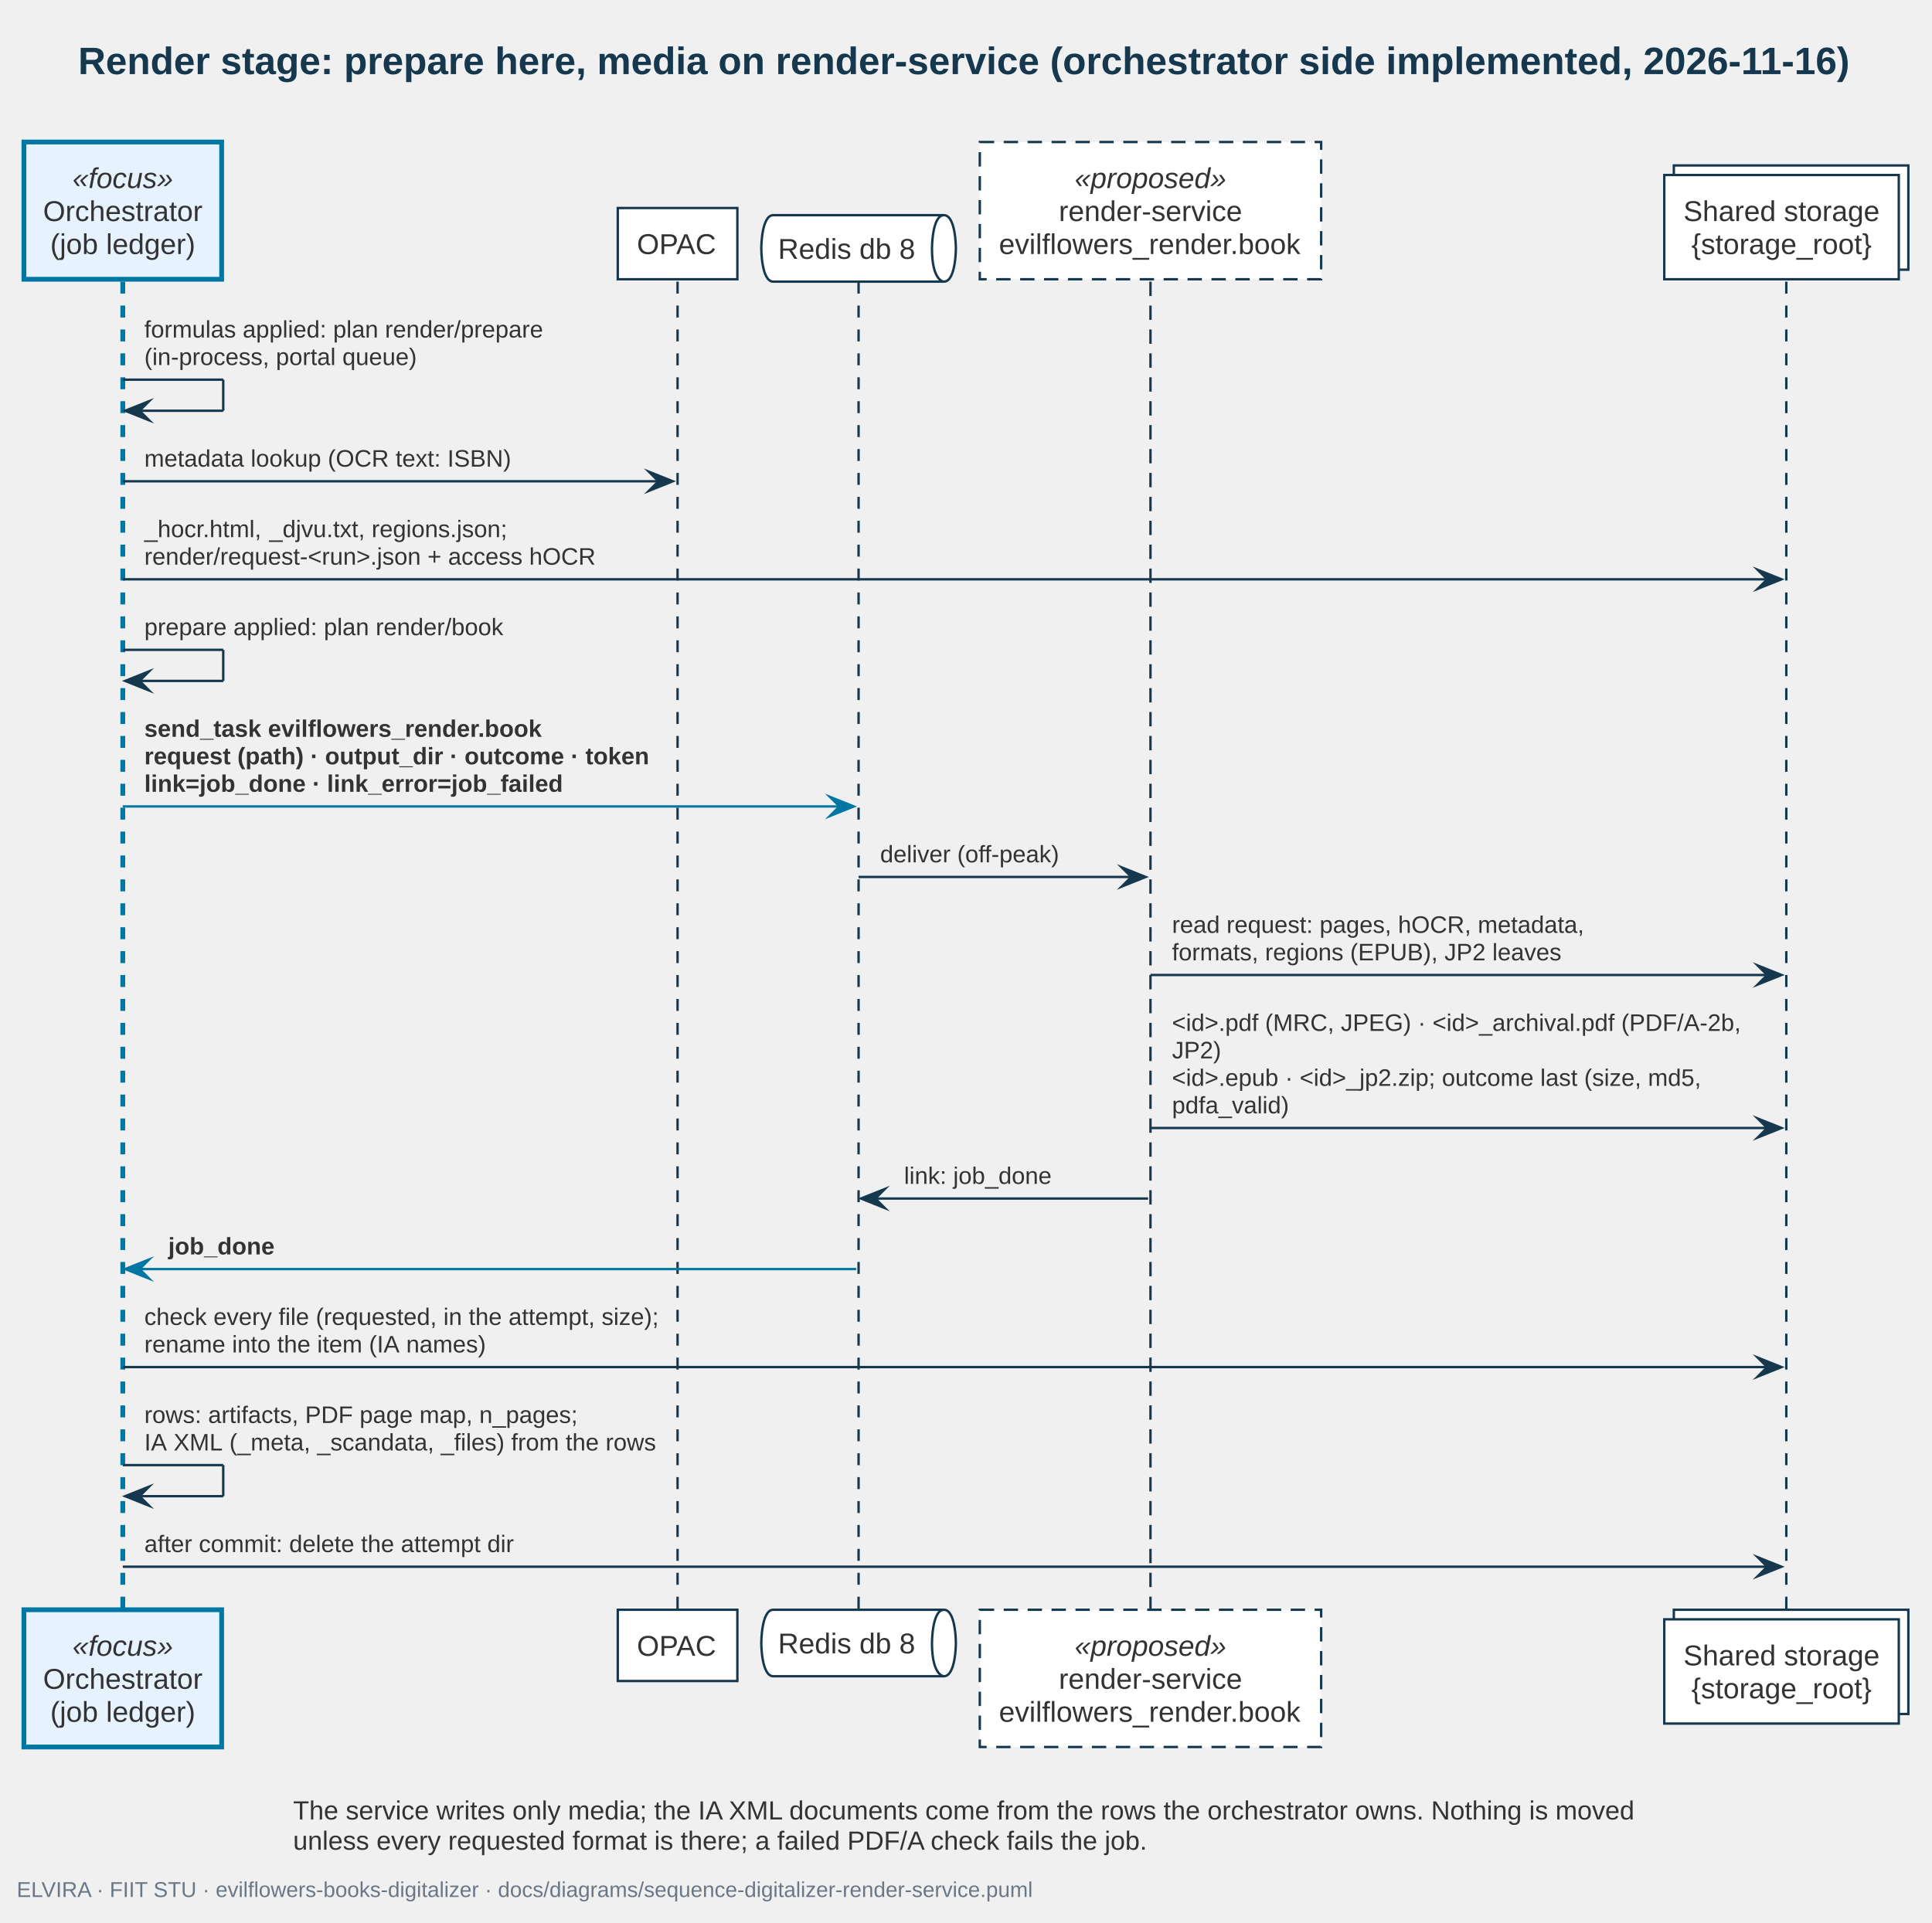
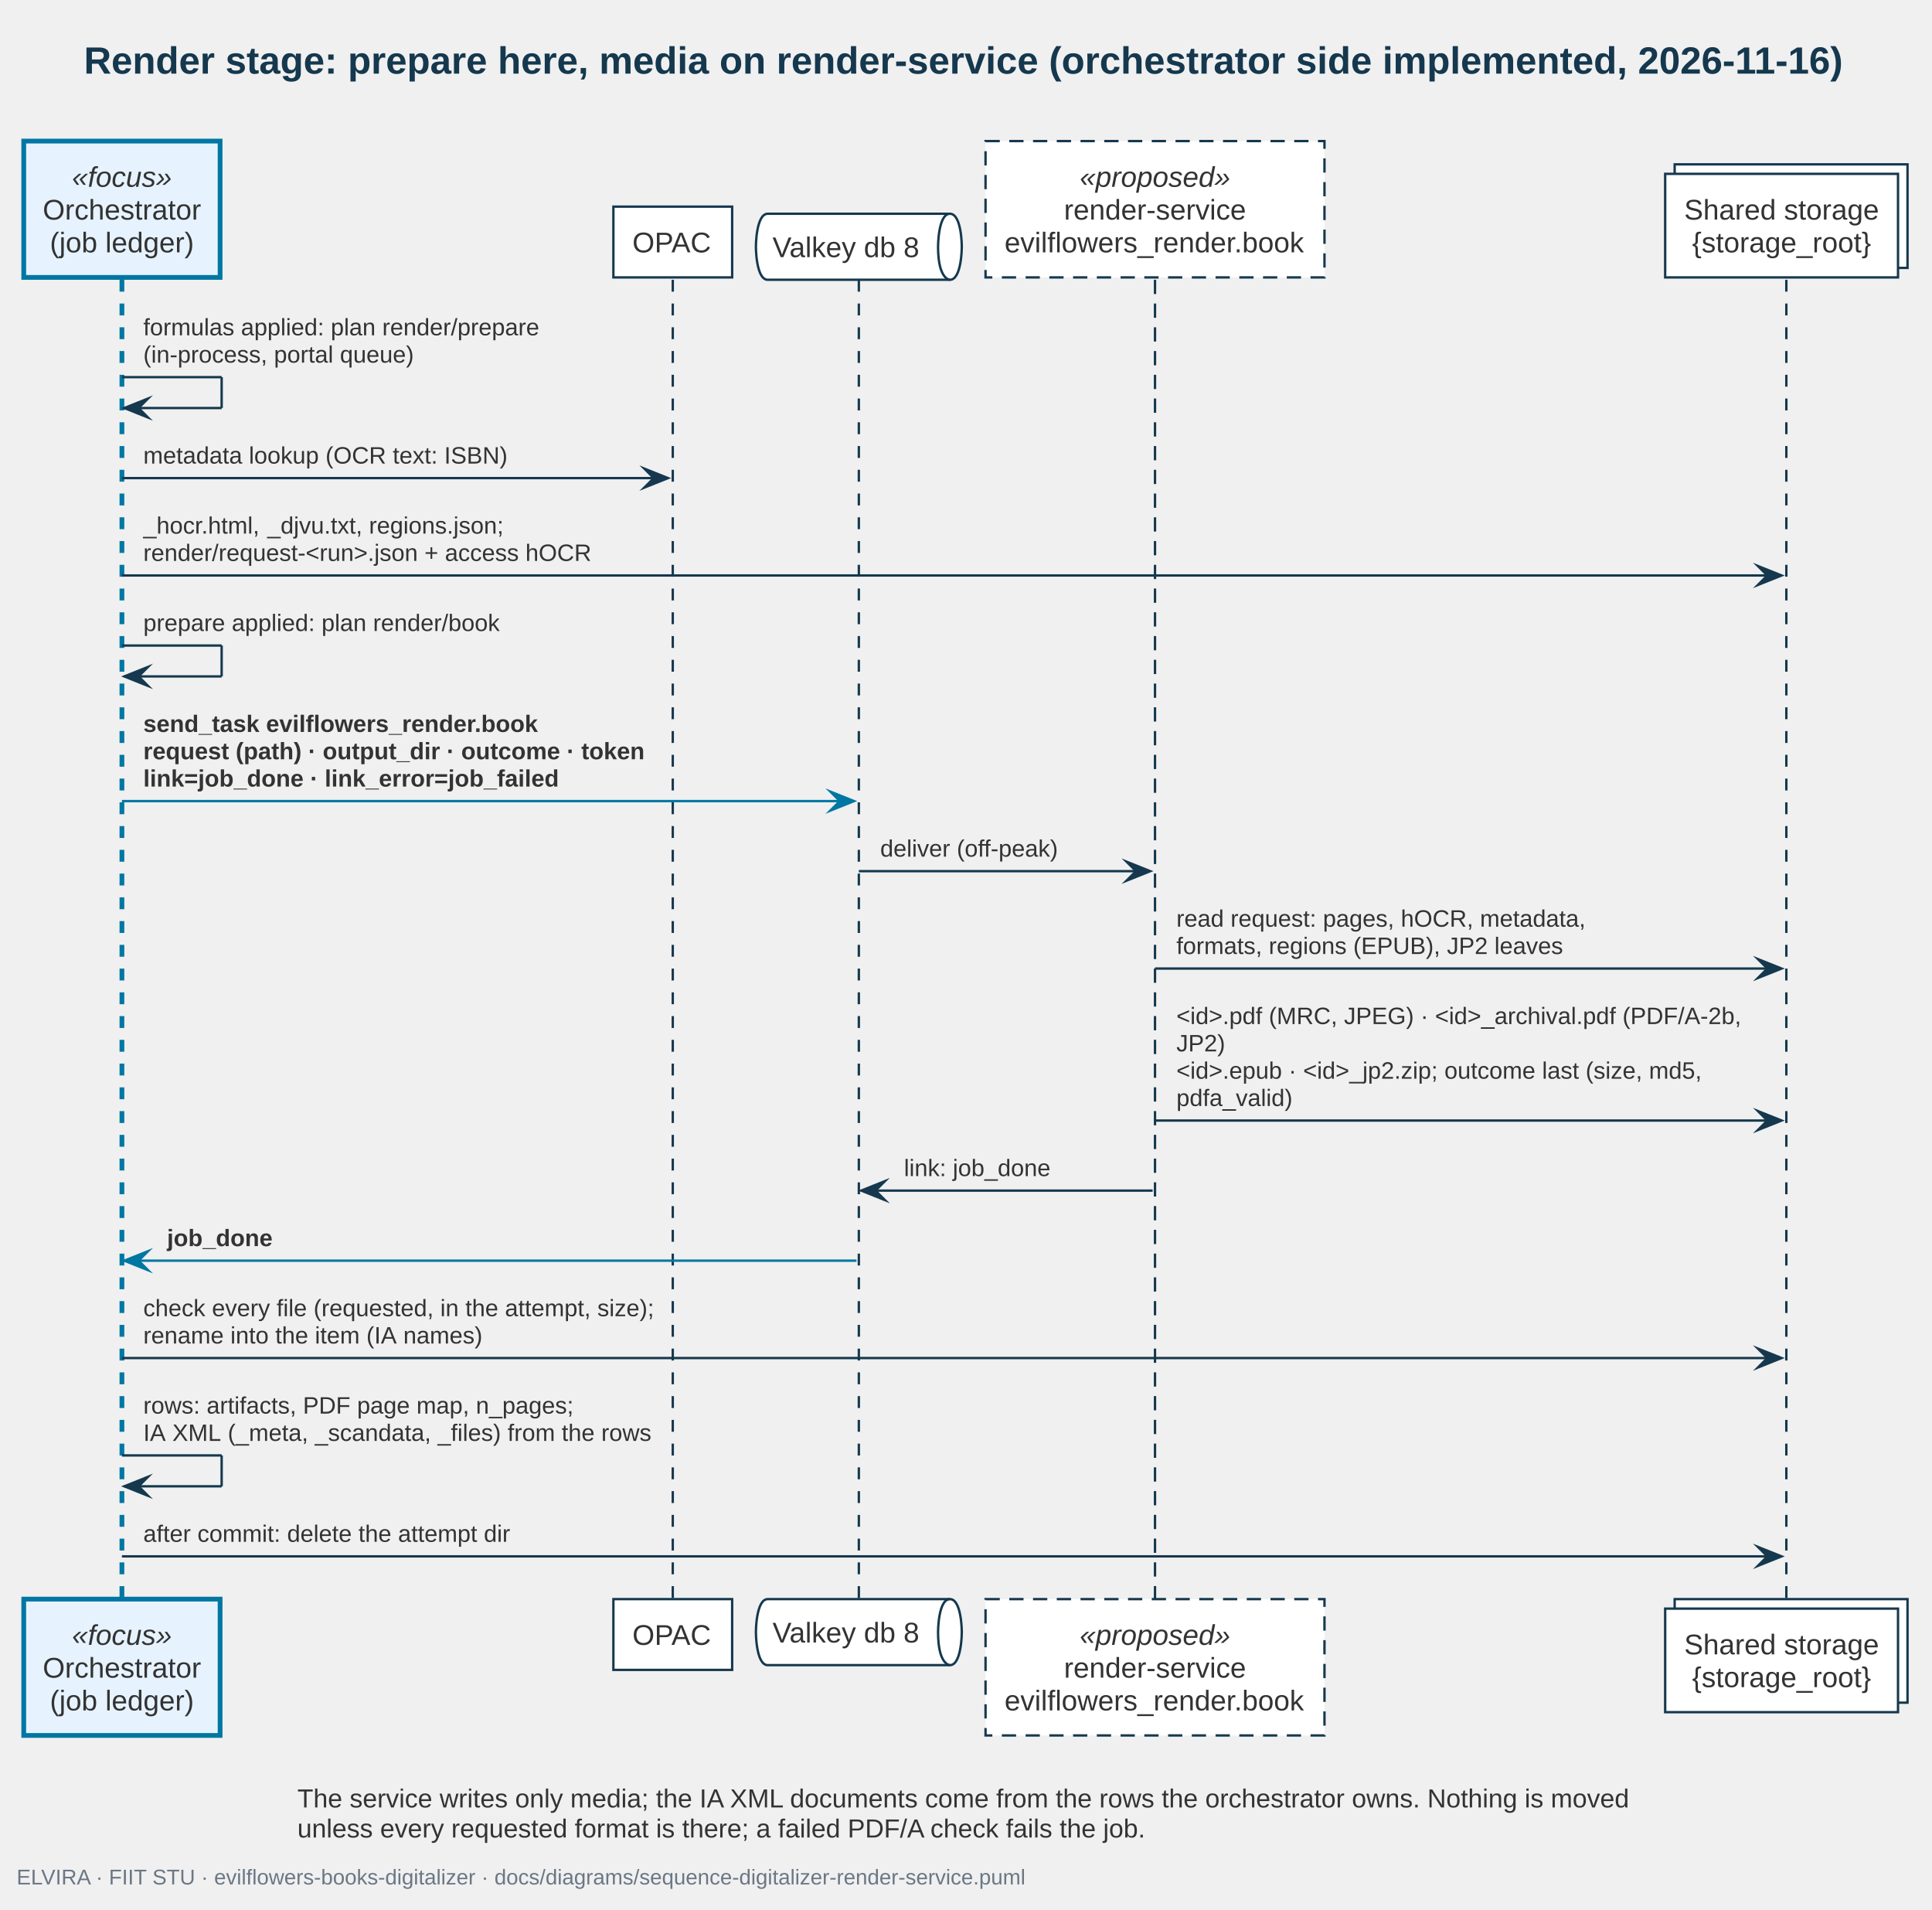
- <svg xmlns="http://www.w3.org/2000/svg" version="1.1" data-diagram-type="SEQUENCE" style="width:1683px;height:1675px;background:#FFFFFF;" width="1683.333px" height="1675px" viewBox="0 0 1683 1675" zoomAndPan="magnify" preserveAspectRatio="none" contentStyleType="text/css">
+ <svg xmlns="http://www.w3.org/2000/svg" version="1.1" data-diagram-type="SEQUENCE" style="width:1695px;height:1675px;background:#FFFFFF;" width="1695.833px" height="1675px" viewBox="0 0 1695 1675" zoomAndPan="magnify" preserveAspectRatio="none" contentStyleType="text/css">
  <defs />
  <g font-family="sans-serif" lengthAdjust="spacing">
    <g class="title" data-source-line="18">
-       <text x="68.055" y="64.6" fill="#15384E" font-size="33.333" textLength="1545.036" font-weight="700" font-family="Arial">Render stage: prepare here, media on render-service (orchestrator side implemented, 2026-11-16)</text>
+       <text x="73.616" y="64.6" fill="#15384E" font-size="33.333" textLength="1545.036" font-weight="700" font-family="Arial">Render stage: prepare here, media on render-service (orchestrator side implemented, 2026-11-16)</text>
    </g>
    <g class="participant-lifeline" data-qualified-name="orch" data-entity-uid="part1" id="part1-lifeline" data-source-line="20">
      <g>
        <rect x="99.672" y="245.406" width="16.667" height="1157.245" fill="#000" fill-opacity="0" />
        <line x1="106.964" y1="245.406" x2="106.964" y2="1402.651" style="stroke:#0077A3;stroke-width:4.167;stroke-dasharray:10.417,10.417;" />
      </g>
    </g>
    <g class="participant-lifeline" data-qualified-name="opac" data-entity-uid="part2" id="part2-lifeline" data-source-line="21">
      <g>
        <rect x="582.953" y="245.406" width="16.667" height="1157.245" fill="#000" fill-opacity="0" />
        <line x1="590.245" y1="245.406" x2="590.245" y2="1402.651" style="stroke:#15384E;stroke-width:2.083;stroke-dasharray:10.417,10.417;" />
      </g>
    </g>
    <g class="participant-lifeline" data-qualified-name="redis" data-entity-uid="part3" id="part3-lifeline" data-source-line="22">
      <g>
-         <rect x="740.637" y="245.406" width="16.667" height="1157.245" fill="#000" fill-opacity="0" />
-         <line x1="747.929" y1="245.406" x2="747.929" y2="1402.651" style="stroke:#15384E;stroke-width:2.083;stroke-dasharray:10.417,10.417;" />
+         <rect x="746.198" y="245.406" width="16.667" height="1157.245" fill="#000" fill-opacity="0" />
+         <line x1="753.489" y1="245.406" x2="753.489" y2="1402.651" style="stroke:#15384E;stroke-width:2.083;stroke-dasharray:10.417,10.417;" />
      </g>
    </g>
    <g class="participant-lifeline" data-qualified-name="rs" data-entity-uid="part4" id="part4-lifeline" data-source-line="23">
      <g>
-         <rect x="994.91" y="245.406" width="16.667" height="1157.245" fill="#000" fill-opacity="0" />
-         <line x1="1002.201" y1="245.406" x2="1002.201" y2="1402.651" style="stroke:#15384E;stroke-width:2.083;stroke-dasharray:12.5,8.333;" />
+         <rect x="1006.03" y="245.406" width="16.667" height="1157.245" fill="#000" fill-opacity="0" />
+         <line x1="1013.322" y1="245.406" x2="1013.322" y2="1402.651" style="stroke:#15384E;stroke-width:2.083;stroke-dasharray:12.5,8.333;" />
      </g>
    </g>
    <g class="participant-lifeline" data-qualified-name="fs" data-entity-uid="part5" id="part5-lifeline" data-source-line="24">
      <g>
-         <rect x="1548.798" y="245.406" width="16.667" height="1157.245" fill="#000" fill-opacity="0" />
-         <line x1="1556.089" y1="245.406" x2="1556.089" y2="1402.651" style="stroke:#15384E;stroke-width:2.083;stroke-dasharray:10.417,10.417;" />
+         <rect x="1559.918" y="245.406" width="16.667" height="1157.245" fill="#000" fill-opacity="0" />
+         <line x1="1567.21" y1="245.406" x2="1567.21" y2="1402.651" style="stroke:#15384E;stroke-width:2.083;stroke-dasharray:10.417,10.417;" />
      </g>
    </g>
    <g class="participant participant-head" data-qualified-name="orch" data-entity-uid="part1" id="part1-head" data-source-line="20">
      <rect x="20.833" y="123.747" width="172.262" height="119.576" fill="#E6F3FF" style="stroke:#0077A3;stroke-width:4.167;" />
      <text x="63.184" y="163.863" fill="#333" font-size="25" textLength="87.561" font-style="italic" font-family="Arial">«focus»</text>
      <text x="37.5" y="192.611" fill="#333" font-size="25" textLength="138.928" font-family="Arial">Orchestrator</text>
      <text x="43.738" y="221.358" fill="#333" font-size="25" textLength="126.453" font-family="Arial">(job ledger)</text>
    </g>
    <g class="participant participant-head" data-qualified-name="opac" data-entity-uid="part2" id="part2-head" data-source-line="21">
      <rect x="538.153" y="181.242" width="104.183" height="62.081" fill="#FFF" style="stroke:#15384E;stroke-width:2.083;" />
      <text x="554.82" y="221.358" fill="#333" font-size="25" textLength="70.85" font-family="Arial">OPAC</text>
    </g>
    <g class="participant participant-head" data-qualified-name="redis" data-entity-uid="part3" id="part3-head" data-source-line="22">
-       <path d="M673.586,187.492 L822.272,187.492 C832.688,187.492 832.688,216.449 832.688,216.449 C832.688,216.449 832.688,245.406 822.272,245.406 L673.586,245.406 C663.169,245.406 663.169,216.449 663.169,216.449 C663.169,216.449 663.169,187.492 673.586,187.492" style="stroke:#15384E;stroke-width:2.083;" fill="#FFF" />
-       <path d="M822.272,187.492 C811.855,187.492 811.855,216.449 811.855,216.449 C811.855,245.406 822.272,245.406 822.272,245.406" style="stroke:#15384E;stroke-width:2.083;" fill="none" />
-       <text x="677.753" y="225.525" fill="#333" font-size="25" textLength="119.519" font-family="Arial">Redis db 8</text>
+       <path d="M673.586,187.492 L833.392,187.492 C843.809,187.492 843.809,216.449 843.809,216.449 C843.809,216.449 843.809,245.406 833.392,245.406 L673.586,245.406 C663.169,245.406 663.169,216.449 663.169,216.449 C663.169,216.449 663.169,187.492 673.586,187.492" style="stroke:#15384E;stroke-width:2.083;" fill="#FFF" />
+       <path d="M833.392,187.492 C822.976,187.492 822.976,216.449 822.976,216.449 C822.976,245.406 833.392,245.406 833.392,245.406" style="stroke:#15384E;stroke-width:2.083;" fill="none" />
+       <text x="677.753" y="225.525" fill="#333" font-size="25" textLength="130.64" font-family="Arial">Valkey db 8</text>
    </g>
    <g class="participant participant-head" data-qualified-name="rs" data-entity-uid="part4" id="part4-head" data-source-line="23">
-       <rect x="853.522" y="123.747" width="297.359" height="119.576" fill="#FFF" style="stroke:#15384E;stroke-width:2.083;stroke-dasharray:12.5,8.333;" />
-       <text x="936.174" y="163.863" fill="#333" font-size="25" textLength="132.056" font-style="italic" font-family="Arial">«proposed»</text>
-       <text x="922.312" y="192.611" fill="#333" font-size="25" textLength="159.778" font-family="Arial">render-service</text>
-       <text x="870.188" y="221.358" fill="#333" font-size="25" textLength="264.026" font-family="Arial">evilflowers_render.book</text>
+       <rect x="864.642" y="123.747" width="297.359" height="119.576" fill="#FFF" style="stroke:#15384E;stroke-width:2.083;stroke-dasharray:12.5,8.333;" />
+       <text x="947.294" y="163.863" fill="#333" font-size="25" textLength="132.056" font-style="italic" font-family="Arial">«proposed»</text>
+       <text x="933.433" y="192.611" fill="#333" font-size="25" textLength="159.778" font-family="Arial">render-service</text>
+       <text x="881.309" y="221.358" fill="#333" font-size="25" textLength="264.026" font-family="Arial">evilflowers_render.book</text>
    </g>
    <g class="participant participant-head" data-qualified-name="fs" data-entity-uid="part5" id="part5-head" data-source-line="24">
-       <rect x="1458.116" y="144.161" width="204.281" height="90.828" fill="#FFF" style="stroke:#15384E;stroke-width:2.083;" />
-       <rect x="1449.782" y="152.494" width="204.281" height="90.828" fill="#FFF" style="stroke:#15384E;stroke-width:2.083;" />
-       <text x="1466.449" y="192.611" fill="#333" font-size="25" textLength="170.947" font-family="Arial">Shared storage</text>
-       <text x="1473.389" y="221.358" fill="#333" font-size="25" textLength="157.068" font-family="Arial">{storage_root}</text>
+       <rect x="1469.236" y="144.161" width="204.281" height="90.828" fill="#FFF" style="stroke:#15384E;stroke-width:2.083;" />
+       <rect x="1460.903" y="152.494" width="204.281" height="90.828" fill="#FFF" style="stroke:#15384E;stroke-width:2.083;" />
+       <text x="1477.57" y="192.611" fill="#333" font-size="25" textLength="170.947" font-family="Arial">Shared storage</text>
+       <text x="1484.509" y="221.358" fill="#333" font-size="25" textLength="157.068" font-family="Arial">{storage_root}</text>
    </g>
    <g class="participant participant-tail" data-qualified-name="orch" data-entity-uid="part1" id="part1-tail" data-source-line="20">
      <rect x="20.833" y="1402.651" width="172.262" height="119.576" fill="#E6F3FF" style="stroke:#0077A3;stroke-width:4.167;" />
      <text x="63.184" y="1442.767" fill="#333" font-size="25" textLength="87.561" font-style="italic" font-family="Arial">«focus»</text>
      <text x="37.5" y="1471.515" fill="#333" font-size="25" textLength="138.928" font-family="Arial">Orchestrator</text>
      <text x="43.738" y="1500.262" fill="#333" font-size="25" textLength="126.453" font-family="Arial">(job ledger)</text>
    </g>
    <g class="participant participant-tail" data-qualified-name="opac" data-entity-uid="part2" id="part2-tail" data-source-line="21">
      <rect x="538.153" y="1402.651" width="104.183" height="62.081" fill="#FFF" style="stroke:#15384E;stroke-width:2.083;" />
      <text x="554.82" y="1442.767" fill="#333" font-size="25" textLength="70.85" font-family="Arial">OPAC</text>
    </g>
    <g class="participant participant-tail" data-qualified-name="redis" data-entity-uid="part3" id="part3-tail" data-source-line="22">
-       <path d="M673.586,1402.651 L822.272,1402.651 C832.688,1402.651 832.688,1431.608 832.688,1431.608 C832.688,1431.608 832.688,1460.565 822.272,1460.565 L673.586,1460.565 C663.169,1460.565 663.169,1431.608 663.169,1431.608 C663.169,1431.608 663.169,1402.651 673.586,1402.651" style="stroke:#15384E;stroke-width:2.083;" fill="#FFF" />
-       <path d="M822.272,1402.651 C811.855,1402.651 811.855,1431.608 811.855,1431.608 C811.855,1460.565 822.272,1460.565 822.272,1460.565" style="stroke:#15384E;stroke-width:2.083;" fill="none" />
-       <text x="677.753" y="1440.684" fill="#333" font-size="25" textLength="119.519" font-family="Arial">Redis db 8</text>
+       <path d="M673.586,1402.651 L833.392,1402.651 C843.809,1402.651 843.809,1431.608 843.809,1431.608 C843.809,1431.608 843.809,1460.565 833.392,1460.565 L673.586,1460.565 C663.169,1460.565 663.169,1431.608 663.169,1431.608 C663.169,1431.608 663.169,1402.651 673.586,1402.651" style="stroke:#15384E;stroke-width:2.083;" fill="#FFF" />
+       <path d="M833.392,1402.651 C822.976,1402.651 822.976,1431.608 822.976,1431.608 C822.976,1460.565 833.392,1460.565 833.392,1460.565" style="stroke:#15384E;stroke-width:2.083;" fill="none" />
+       <text x="677.753" y="1440.684" fill="#333" font-size="25" textLength="130.64" font-family="Arial">Valkey db 8</text>
    </g>
    <g class="participant participant-tail" data-qualified-name="rs" data-entity-uid="part4" id="part4-tail" data-source-line="23">
-       <rect x="853.522" y="1402.651" width="297.359" height="119.576" fill="#FFF" style="stroke:#15384E;stroke-width:2.083;stroke-dasharray:12.5,8.333;" />
-       <text x="936.174" y="1442.767" fill="#333" font-size="25" textLength="132.056" font-style="italic" font-family="Arial">«proposed»</text>
-       <text x="922.312" y="1471.515" fill="#333" font-size="25" textLength="159.778" font-family="Arial">render-service</text>
-       <text x="870.188" y="1500.262" fill="#333" font-size="25" textLength="264.026" font-family="Arial">evilflowers_render.book</text>
+       <rect x="864.642" y="1402.651" width="297.359" height="119.576" fill="#FFF" style="stroke:#15384E;stroke-width:2.083;stroke-dasharray:12.5,8.333;" />
+       <text x="947.294" y="1442.767" fill="#333" font-size="25" textLength="132.056" font-style="italic" font-family="Arial">«proposed»</text>
+       <text x="933.433" y="1471.515" fill="#333" font-size="25" textLength="159.778" font-family="Arial">render-service</text>
+       <text x="881.309" y="1500.262" fill="#333" font-size="25" textLength="264.026" font-family="Arial">evilflowers_render.book</text>
    </g>
    <g class="participant participant-tail" data-qualified-name="fs" data-entity-uid="part5" id="part5-tail" data-source-line="24">
-       <rect x="1458.116" y="1402.651" width="204.281" height="90.828" fill="#FFF" style="stroke:#15384E;stroke-width:2.083;" />
-       <rect x="1449.782" y="1410.984" width="204.281" height="90.828" fill="#FFF" style="stroke:#15384E;stroke-width:2.083;" />
-       <text x="1466.449" y="1451.101" fill="#333" font-size="25" textLength="170.947" font-family="Arial">Shared storage</text>
-       <text x="1473.389" y="1479.848" fill="#333" font-size="25" textLength="157.068" font-family="Arial">{storage_root}</text>
+       <rect x="1469.236" y="1402.651" width="204.281" height="90.828" fill="#FFF" style="stroke:#15384E;stroke-width:2.083;" />
+       <rect x="1460.903" y="1410.984" width="204.281" height="90.828" fill="#FFF" style="stroke:#15384E;stroke-width:2.083;" />
+       <text x="1477.57" y="1451.101" fill="#333" font-size="25" textLength="170.947" font-family="Arial">Shared storage</text>
+       <text x="1484.509" y="1479.848" fill="#333" font-size="25" textLength="157.068" font-family="Arial">{storage_root}</text>
    </g>
    <g class="message" data-entity-1="part1" data-entity-2="part1" id="msg1" data-source-line="26">
      <line x1="106.964" y1="330.819" x2="194.464" y2="330.819" style="stroke:#15384E;stroke-width:2.083;" />
      <line x1="194.464" y1="330.819" x2="194.464" y2="357.902" style="stroke:#15384E;stroke-width:2.083;" />
      <line x1="109.047" y1="357.902" x2="194.464" y2="357.902" style="stroke:#15384E;stroke-width:2.083;" />
      <polygon points="129.881,349.569,109.047,357.902,129.881,366.235,121.547,357.902" fill="#15384E" style="stroke:#15384E;stroke-width:2.083;stroke-linejoin:miter;stroke-miterlimit:10;" />
      <text x="125.714" y="294.114" fill="#333" font-size="20.833" textLength="79.885" font-family="Arial">formulas</text>
      <text x="205.599" y="294.114" fill="#333" font-size="20.833" font-family="Arial"> </text>
      <text x="211.387" y="294.114" fill="#333" font-size="20.833" textLength="72.978" font-family="Arial">applied:</text>
      <text x="284.365" y="294.114" fill="#333" font-size="20.833" font-family="Arial"> </text>
      <text x="290.153" y="294.114" fill="#333" font-size="20.833" textLength="39.388" font-family="Arial">plan</text>
      <text x="329.541" y="294.114" fill="#333" font-size="20.833" font-family="Arial"> </text>
      <text x="335.329" y="294.114" fill="#333" font-size="20.833" textLength="137.817" font-family="Arial">render/prepare</text>
      <text x="125.714" y="318.07" fill="#333" font-size="20.833" textLength="108.826" font-family="Arial">(in-process,</text>
      <text x="234.54" y="318.07" fill="#333" font-size="20.833" font-family="Arial"> </text>
      <text x="240.328" y="318.07" fill="#333" font-size="20.833" textLength="52.114" font-family="Arial">portal</text>
      <text x="292.442" y="318.07" fill="#333" font-size="20.833" font-family="Arial"> </text>
      <text x="298.23" y="318.07" fill="#333" font-size="20.833" textLength="64.87" font-family="Arial">queue)</text>
    </g>
    <g class="message" data-entity-1="part1" data-entity-2="part2" id="msg2" data-source-line="27">
      <polygon points="565.245,411.025,586.078,419.358,565.245,427.692,573.578,419.358" fill="#15384E" style="stroke:#15384E;stroke-width:2.083;stroke-linejoin:miter;stroke-miterlimit:10;" />
      <line x1="106.964" y1="419.358" x2="577.745" y2="419.358" style="stroke:#15384E;stroke-width:2.083;" />
      <text x="125.714" y="406.61" fill="#333" font-size="20.833" textLength="86.863" font-family="Arial">metadata</text>
      <text x="212.577" y="406.61" fill="#333" font-size="20.833" font-family="Arial"> </text>
      <text x="218.365" y="406.61" fill="#333" font-size="20.833" textLength="61.391" font-family="Arial">lookup</text>
      <text x="279.757" y="406.61" fill="#333" font-size="20.833" font-family="Arial"> </text>
      <text x="285.545" y="406.61" fill="#333" font-size="20.833" textLength="53.233" font-family="Arial">(OCR</text>
      <text x="338.778" y="406.61" fill="#333" font-size="20.833" font-family="Arial"> </text>
      <text x="344.566" y="406.61" fill="#333" font-size="20.833" textLength="39.368" font-family="Arial">text:</text>
      <text x="383.934" y="406.61" fill="#333" font-size="20.833" font-family="Arial"> </text>
      <text x="389.722" y="406.61" fill="#333" font-size="20.833" textLength="55.562" font-family="Arial">ISBN)</text>
    </g>
    <g class="message" data-entity-1="part1" data-entity-2="part5" id="msg3" data-source-line="28">
-       <polygon points="1531.089,496.438,1551.923,504.771,1531.089,513.104,1539.423,504.771" fill="#15384E" style="stroke:#15384E;stroke-width:2.083;stroke-linejoin:miter;stroke-miterlimit:10;" />
-       <line x1="106.964" y1="504.771" x2="1543.589" y2="504.771" style="stroke:#15384E;stroke-width:2.083;" />
+       <polygon points="1542.21,496.438,1563.043,504.771,1542.21,513.104,1550.543,504.771" fill="#15384E" style="stroke:#15384E;stroke-width:2.083;stroke-linejoin:miter;stroke-miterlimit:10;" />
+       <line x1="106.964" y1="504.771" x2="1554.71" y2="504.771" style="stroke:#15384E;stroke-width:2.083;" />
      <text x="125.714" y="468.066" fill="#333" font-size="20.833" textLength="103.048" font-family="Arial">_hocr.html,</text>
      <text x="228.762" y="468.066" fill="#333" font-size="20.833" font-family="Arial"> </text>
      <text x="234.55" y="468.066" fill="#333" font-size="20.833" textLength="83.374" font-family="Arial">_djvu.txt,</text>
      <text x="317.924" y="468.066" fill="#333" font-size="20.833" font-family="Arial"> </text>
      <text x="323.712" y="468.066" fill="#333" font-size="20.833" textLength="118.123" font-family="Arial">regions.json;</text>
      <text x="125.714" y="492.023" fill="#333" font-size="20.833" textLength="240.885" font-family="Arial">render/request-&lt;run&gt;.json</text>
      <text x="366.6" y="492.023" fill="#333" font-size="20.833" font-family="Arial"> </text>
      <text x="372.388" y="492.023" fill="#333" font-size="20.833" font-family="Arial">+</text>
      <text x="384.554" y="492.023" fill="#333" font-size="20.833" font-family="Arial"> </text>
      <text x="390.342" y="492.023" fill="#333" font-size="20.833" textLength="64.84" font-family="Arial">access</text>
      <text x="455.182" y="492.023" fill="#333" font-size="20.833" font-family="Arial"> </text>
      <text x="460.97" y="492.023" fill="#333" font-size="20.833" textLength="57.882" font-family="Arial">hOCR</text>
    </g>
    <g class="message" data-entity-1="part1" data-entity-2="part1" id="msg4" data-source-line="29">
      <line x1="106.964" y1="566.227" x2="194.464" y2="566.227" style="stroke:#15384E;stroke-width:2.083;" />
      <line x1="194.464" y1="566.227" x2="194.464" y2="593.311" style="stroke:#15384E;stroke-width:2.083;" />
      <line x1="109.047" y1="593.311" x2="194.464" y2="593.311" style="stroke:#15384E;stroke-width:2.083;" />
      <polygon points="129.881,584.977,109.047,593.311,129.881,601.644,121.547,593.311" fill="#15384E" style="stroke:#15384E;stroke-width:2.083;stroke-linejoin:miter;stroke-miterlimit:10;" />
      <text x="125.714" y="553.479" fill="#333" font-size="20.833" textLength="71.808" font-family="Arial">prepare</text>
      <text x="197.522" y="553.479" fill="#333" font-size="20.833" font-family="Arial"> </text>
      <text x="203.31" y="553.479" fill="#333" font-size="20.833" textLength="72.978" font-family="Arial">applied:</text>
      <text x="276.288" y="553.479" fill="#333" font-size="20.833" font-family="Arial"> </text>
      <text x="282.076" y="553.479" fill="#333" font-size="20.833" textLength="39.388" font-family="Arial">plan</text>
      <text x="321.464" y="553.479" fill="#333" font-size="20.833" font-family="Arial"> </text>
      <text x="327.252" y="553.479" fill="#333" font-size="20.833" textLength="111.186" font-family="Arial">render/book</text>
    </g>
    <g class="message" data-entity-1="part1" data-entity-2="part3" id="msg5" data-source-line="30">
-       <polygon points="722.929,694.346,743.762,702.679,722.929,711.013,731.262,702.679" fill="#0077A3" style="stroke:#0077A3;stroke-width:2.083;stroke-linejoin:miter;stroke-miterlimit:10;" />
-       <line x1="106.964" y1="702.679" x2="735.429" y2="702.679" style="stroke:#0077A3;stroke-width:2.083;" />
+       <polygon points="728.489,694.346,749.323,702.679,728.489,711.013,736.823,702.679" fill="#0077A3" style="stroke:#0077A3;stroke-width:2.083;stroke-linejoin:miter;stroke-miterlimit:10;" />
+       <line x1="106.964" y1="702.679" x2="740.989" y2="702.679" style="stroke:#0077A3;stroke-width:2.083;" />
      <text x="125.714" y="642.019" fill="#333" font-size="20.833" textLength="101.908" font-weight="700" font-family="Arial">send_task</text>
      <text x="227.622" y="642.019" fill="#333" font-size="20.833" font-weight="700" font-family="Arial"> </text>
      <text x="233.411" y="642.019" fill="#333" font-size="20.833" textLength="239.665" font-weight="700" font-family="Arial">evilflowers_render.book</text>
      <text x="125.714" y="665.975" fill="#333" font-size="20.833" textLength="75.256" font-weight="700" font-family="Arial">request</text>
      <text x="200.97" y="665.975" fill="#333" font-size="20.833" font-weight="700" font-family="Arial"> </text>
      <text x="206.759" y="665.975" fill="#333" font-size="20.833" textLength="57.851" font-weight="700" font-family="Arial">(path)</text>
      <text x="264.61" y="665.975" fill="#333" font-size="20.833" font-weight="700" font-family="Arial"> </text>
      <text x="270.398" y="665.975" fill="#333" font-size="20.833" font-weight="700" font-family="Arial">·</text>
      <text x="277.336" y="665.975" fill="#333" font-size="20.833" font-weight="700" font-family="Arial"> </text>
      <text x="283.124" y="665.975" fill="#333" font-size="20.833" textLength="102.987" font-weight="700" font-family="Arial">output_dir</text>
      <text x="386.11" y="665.975" fill="#333" font-size="20.833" font-weight="700" font-family="Arial"> </text>
      <text x="391.899" y="665.975" fill="#333" font-size="20.833" font-weight="700" font-family="Arial">·</text>
      <text x="398.836" y="665.975" fill="#333" font-size="20.833" font-weight="700" font-family="Arial"> </text>
      <text x="404.624" y="665.975" fill="#333" font-size="20.833" textLength="86.812" font-weight="700" font-family="Arial">outcome</text>
      <text x="491.437" y="665.975" fill="#333" font-size="20.833" font-weight="700" font-family="Arial"> </text>
      <text x="497.225" y="665.975" fill="#333" font-size="20.833" font-weight="700" font-family="Arial">·</text>
      <text x="504.163" y="665.975" fill="#333" font-size="20.833" font-weight="700" font-family="Arial"> </text>
      <text x="509.951" y="665.975" fill="#333" font-size="20.833" textLength="55.562" font-weight="700" font-family="Arial">token</text>
      <text x="125.714" y="689.931" fill="#333" font-size="20.833" textLength="140.645" font-weight="700" font-family="Arial">link=job_done</text>
      <text x="266.359" y="689.931" fill="#333" font-size="20.833" font-weight="700" font-family="Arial"> </text>
      <text x="272.148" y="689.931" fill="#333" font-size="20.833" font-weight="700" font-family="Arial">·</text>
      <text x="279.085" y="689.931" fill="#333" font-size="20.833" font-weight="700" font-family="Arial"> </text>
      <text x="284.873" y="689.931" fill="#333" font-size="20.833" textLength="205.516" font-weight="700" font-family="Arial">link_error=job_failed</text>
    </g>
    <g class="message" data-entity-1="part3" data-entity-2="part4" id="msg6" data-source-line="31">
-       <polygon points="977.201,755.802,998.035,764.136,977.201,772.469,985.535,764.136" fill="#15384E" style="stroke:#15384E;stroke-width:2.083;stroke-linejoin:miter;stroke-miterlimit:10;" />
-       <line x1="747.929" y1="764.136" x2="989.701" y2="764.136" style="stroke:#15384E;stroke-width:2.083;" />
-       <text x="766.679" y="751.388" fill="#333" font-size="20.833" textLength="61.371" font-family="Arial">deliver</text>
-       <text x="828.05" y="751.388" fill="#333" font-size="20.833" font-family="Arial"> </text>
-       <text x="833.838" y="751.388" fill="#333" font-size="20.833" textLength="89.152" font-family="Arial">(off-peak)</text>
+       <polygon points="988.322,755.802,1009.155,764.136,988.322,772.469,996.655,764.136" fill="#15384E" style="stroke:#15384E;stroke-width:2.083;stroke-linejoin:miter;stroke-miterlimit:10;" />
+       <line x1="753.489" y1="764.136" x2="1000.822" y2="764.136" style="stroke:#15384E;stroke-width:2.083;" />
+       <text x="772.239" y="751.388" fill="#333" font-size="20.833" textLength="61.371" font-family="Arial">deliver</text>
+       <text x="833.61" y="751.388" fill="#333" font-size="20.833" font-family="Arial"> </text>
+       <text x="839.398" y="751.388" fill="#333" font-size="20.833" textLength="89.152" font-family="Arial">(off-peak)</text>
    </g>
    <g class="message" data-entity-1="part4" data-entity-2="part5" id="msg7" data-source-line="32">
-       <polygon points="1531.089,841.215,1551.923,849.548,1531.089,857.882,1539.423,849.548" fill="#15384E" style="stroke:#15384E;stroke-width:2.083;stroke-linejoin:miter;stroke-miterlimit:10;" />
-       <line x1="1002.201" y1="849.548" x2="1543.589" y2="849.548" style="stroke:#15384E;stroke-width:2.083;" />
-       <text x="1020.951" y="812.844" fill="#333" font-size="20.833" textLength="41.697" font-family="Arial">read</text>
-       <text x="1062.649" y="812.844" fill="#333" font-size="20.833" font-family="Arial"> </text>
-       <text x="1068.437" y="812.844" fill="#333" font-size="20.833" textLength="75.277" font-family="Arial">request:</text>
-       <text x="1143.713" y="812.844" fill="#333" font-size="20.833" font-family="Arial"> </text>
-       <text x="1149.502" y="812.844" fill="#333" font-size="20.833" textLength="62.551" font-family="Arial">pages,</text>
-       <text x="1212.052" y="812.844" fill="#333" font-size="20.833" font-family="Arial"> </text>
-       <text x="1217.841" y="812.844" fill="#333" font-size="20.833" textLength="63.67" font-family="Arial">hOCR,</text>
-       <text x="1281.51" y="812.844" fill="#333" font-size="20.833" font-family="Arial"> </text>
-       <text x="1287.299" y="812.844" fill="#333" font-size="20.833" textLength="92.651" font-family="Arial">metadata,</text>
-       <text x="1020.951" y="836.8" fill="#333" font-size="20.833" textLength="75.246" font-family="Arial">formats,</text>
-       <text x="1096.198" y="836.8" fill="#333" font-size="20.833" font-family="Arial"> </text>
-       <text x="1101.986" y="836.8" fill="#333" font-size="20.833" textLength="68.329" font-family="Arial">regions</text>
-       <text x="1170.315" y="836.8" fill="#333" font-size="20.833" font-family="Arial"> </text>
-       <text x="1176.103" y="836.8" fill="#333" font-size="20.833" textLength="76.396" font-family="Arial">(EPUB),</text>
-       <text x="1252.498" y="836.8" fill="#333" font-size="20.833" font-family="Arial"> </text>
-       <text x="1258.287" y="836.8" fill="#333" font-size="20.833" textLength="35.899" font-family="Arial">JP2</text>
-       <text x="1294.185" y="836.8" fill="#333" font-size="20.833" font-family="Arial"> </text>
-       <text x="1299.974" y="836.8" fill="#333" font-size="20.833" textLength="60.221" font-family="Arial">leaves</text>
+       <polygon points="1542.21,841.215,1563.043,849.548,1542.21,857.882,1550.543,849.548" fill="#15384E" style="stroke:#15384E;stroke-width:2.083;stroke-linejoin:miter;stroke-miterlimit:10;" />
+       <line x1="1013.322" y1="849.548" x2="1554.71" y2="849.548" style="stroke:#15384E;stroke-width:2.083;" />
+       <text x="1032.072" y="812.844" fill="#333" font-size="20.833" textLength="41.697" font-family="Arial">read</text>
+       <text x="1073.769" y="812.844" fill="#333" font-size="20.833" font-family="Arial"> </text>
+       <text x="1079.557" y="812.844" fill="#333" font-size="20.833" textLength="75.277" font-family="Arial">request:</text>
+       <text x="1154.834" y="812.844" fill="#333" font-size="20.833" font-family="Arial"> </text>
+       <text x="1160.622" y="812.844" fill="#333" font-size="20.833" textLength="62.551" font-family="Arial">pages,</text>
+       <text x="1223.173" y="812.844" fill="#333" font-size="20.833" font-family="Arial"> </text>
+       <text x="1228.961" y="812.844" fill="#333" font-size="20.833" textLength="63.67" font-family="Arial">hOCR,</text>
+       <text x="1292.631" y="812.844" fill="#333" font-size="20.833" font-family="Arial"> </text>
+       <text x="1298.419" y="812.844" fill="#333" font-size="20.833" textLength="92.651" font-family="Arial">metadata,</text>
+       <text x="1032.072" y="836.8" fill="#333" font-size="20.833" textLength="75.246" font-family="Arial">formats,</text>
+       <text x="1107.318" y="836.8" fill="#333" font-size="20.833" font-family="Arial"> </text>
+       <text x="1113.106" y="836.8" fill="#333" font-size="20.833" textLength="68.329" font-family="Arial">regions</text>
+       <text x="1181.435" y="836.8" fill="#333" font-size="20.833" font-family="Arial"> </text>
+       <text x="1187.223" y="836.8" fill="#333" font-size="20.833" textLength="76.396" font-family="Arial">(EPUB),</text>
+       <text x="1263.619" y="836.8" fill="#333" font-size="20.833" font-family="Arial"> </text>
+       <text x="1269.407" y="836.8" fill="#333" font-size="20.833" textLength="35.899" font-family="Arial">JP2</text>
+       <text x="1305.306" y="836.8" fill="#333" font-size="20.833" font-family="Arial"> </text>
+       <text x="1311.094" y="836.8" fill="#333" font-size="20.833" textLength="60.221" font-family="Arial">leaves</text>
    </g>
    <g class="message" data-entity-1="part4" data-entity-2="part5" id="msg8" data-source-line="33">
-       <polygon points="1531.089,974.54,1551.923,982.874,1531.089,991.207,1539.423,982.874" fill="#15384E" style="stroke:#15384E;stroke-width:2.083;stroke-linejoin:miter;stroke-miterlimit:10;" />
-       <line x1="1002.201" y1="982.874" x2="1543.589" y2="982.874" style="stroke:#15384E;stroke-width:2.083;" />
-       <text x="1020.951" y="898.256" fill="#333" font-size="20.833" textLength="75.297" font-family="Arial">&lt;id&gt;.pdf</text>
-       <text x="1096.248" y="898.256" fill="#333" font-size="20.833" font-family="Arial"> </text>
-       <text x="1102.037" y="898.256" fill="#333" font-size="20.833" textLength="60.17" font-family="Arial">(MRC,</text>
-       <text x="1162.207" y="898.256" fill="#333" font-size="20.833" font-family="Arial"> </text>
-       <text x="1167.995" y="898.256" fill="#333" font-size="20.833" textLength="61.351" font-family="Arial">JPEG)</text>
-       <text x="1229.346" y="898.256" fill="#333" font-size="20.833" font-family="Arial"> </text>
-       <text x="1235.134" y="898.256" fill="#333" font-size="20.833" font-family="Arial">·</text>
-       <text x="1242.072" y="898.256" fill="#333" font-size="20.833" font-family="Arial"> </text>
-       <text x="1247.86" y="898.256" fill="#333" font-size="20.833" textLength="158.671" font-family="Arial">&lt;id&gt;_archival.pdf</text>
-       <text x="1406.531" y="898.256" fill="#333" font-size="20.833" font-family="Arial"> </text>
-       <text x="1412.319" y="898.256" fill="#333" font-size="20.833" textLength="104.187" font-family="Arial">(PDF/A-2b,</text>
-       <text x="1020.951" y="922.213" fill="#333" font-size="20.833" textLength="42.837" font-family="Arial">JP2)</text>
-       <text x="1020.951" y="946.169" fill="#333" font-size="20.833" textLength="92.682" font-family="Arial">&lt;id&gt;.epub</text>
-       <text x="1113.633" y="946.169" fill="#333" font-size="20.833" font-family="Arial"> </text>
-       <text x="1119.421" y="946.169" fill="#333" font-size="20.833" font-family="Arial">·</text>
-       <text x="1126.359" y="946.169" fill="#333" font-size="20.833" font-family="Arial"> </text>
-       <text x="1132.147" y="946.169" fill="#333" font-size="20.833" textLength="118.144" font-family="Arial">&lt;id&gt;_jp2.zip;</text>
-       <text x="1250.291" y="946.169" fill="#333" font-size="20.833" font-family="Arial"> </text>
-       <text x="1256.079" y="946.169" fill="#333" font-size="20.833" textLength="79.905" font-family="Arial">outcome</text>
-       <text x="1335.984" y="946.169" fill="#333" font-size="20.833" font-family="Arial"> </text>
-       <text x="1341.772" y="946.169" fill="#333" font-size="20.833" textLength="32.42" font-family="Arial">last</text>
-       <text x="1374.192" y="946.169" fill="#333" font-size="20.833" font-family="Arial"> </text>
-       <text x="1379.98" y="946.169" fill="#333" font-size="20.833" textLength="49.774" font-family="Arial">(size,</text>
-       <text x="1429.755" y="946.169" fill="#333" font-size="20.833" font-family="Arial"> </text>
-       <text x="1435.543" y="946.169" fill="#333" font-size="20.833" textLength="46.316" font-family="Arial">md5,</text>
-       <text x="1020.951" y="970.125" fill="#333" font-size="20.833" textLength="101.919" font-family="Arial">pdfa_valid)</text>
+       <polygon points="1542.21,974.54,1563.043,982.874,1542.21,991.207,1550.543,982.874" fill="#15384E" style="stroke:#15384E;stroke-width:2.083;stroke-linejoin:miter;stroke-miterlimit:10;" />
+       <line x1="1013.322" y1="982.874" x2="1554.71" y2="982.874" style="stroke:#15384E;stroke-width:2.083;" />
+       <text x="1032.072" y="898.256" fill="#333" font-size="20.833" textLength="75.297" font-family="Arial">&lt;id&gt;.pdf</text>
+       <text x="1107.369" y="898.256" fill="#333" font-size="20.833" font-family="Arial"> </text>
+       <text x="1113.157" y="898.256" fill="#333" font-size="20.833" textLength="60.17" font-family="Arial">(MRC,</text>
+       <text x="1173.328" y="898.256" fill="#333" font-size="20.833" font-family="Arial"> </text>
+       <text x="1179.116" y="898.256" fill="#333" font-size="20.833" textLength="61.351" font-family="Arial">JPEG)</text>
+       <text x="1240.466" y="898.256" fill="#333" font-size="20.833" font-family="Arial"> </text>
+       <text x="1246.254" y="898.256" fill="#333" font-size="20.833" font-family="Arial">·</text>
+       <text x="1253.192" y="898.256" fill="#333" font-size="20.833" font-family="Arial"> </text>
+       <text x="1258.98" y="898.256" fill="#333" font-size="20.833" textLength="158.671" font-family="Arial">&lt;id&gt;_archival.pdf</text>
+       <text x="1417.651" y="898.256" fill="#333" font-size="20.833" font-family="Arial"> </text>
+       <text x="1423.44" y="898.256" fill="#333" font-size="20.833" textLength="104.187" font-family="Arial">(PDF/A-2b,</text>
+       <text x="1032.072" y="922.213" fill="#333" font-size="20.833" textLength="42.837" font-family="Arial">JP2)</text>
+       <text x="1032.072" y="946.169" fill="#333" font-size="20.833" textLength="92.682" font-family="Arial">&lt;id&gt;.epub</text>
+       <text x="1124.754" y="946.169" fill="#333" font-size="20.833" font-family="Arial"> </text>
+       <text x="1130.542" y="946.169" fill="#333" font-size="20.833" font-family="Arial">·</text>
+       <text x="1137.48" y="946.169" fill="#333" font-size="20.833" font-family="Arial"> </text>
+       <text x="1143.268" y="946.169" fill="#333" font-size="20.833" textLength="118.144" font-family="Arial">&lt;id&gt;_jp2.zip;</text>
+       <text x="1261.412" y="946.169" fill="#333" font-size="20.833" font-family="Arial"> </text>
+       <text x="1267.2" y="946.169" fill="#333" font-size="20.833" textLength="79.905" font-family="Arial">outcome</text>
+       <text x="1347.105" y="946.169" fill="#333" font-size="20.833" font-family="Arial"> </text>
+       <text x="1352.893" y="946.169" fill="#333" font-size="20.833" textLength="32.42" font-family="Arial">last</text>
+       <text x="1385.313" y="946.169" fill="#333" font-size="20.833" font-family="Arial"> </text>
+       <text x="1391.101" y="946.169" fill="#333" font-size="20.833" textLength="49.774" font-family="Arial">(size,</text>
+       <text x="1440.875" y="946.169" fill="#333" font-size="20.833" font-family="Arial"> </text>
+       <text x="1446.663" y="946.169" fill="#333" font-size="20.833" textLength="46.316" font-family="Arial">md5,</text>
+       <text x="1032.072" y="970.125" fill="#333" font-size="20.833" textLength="101.919" font-family="Arial">pdfa_valid)</text>
    </g>
    <g class="message" data-entity-1="part4" data-entity-2="part3" id="msg9" data-source-line="34">
-       <polygon points="770.846,1035.997,750.012,1044.33,770.846,1052.663,762.512,1044.33" fill="#15384E" style="stroke:#15384E;stroke-width:2.083;stroke-linejoin:miter;stroke-miterlimit:10;" />
-       <line x1="758.346" y1="1044.33" x2="1000.118" y2="1044.33" style="stroke:#15384E;stroke-width:2.083;" />
-       <text x="787.512" y="1031.582" fill="#333" font-size="20.833" textLength="37.048" font-family="Arial">link:</text>
-       <text x="824.561" y="1031.582" fill="#333" font-size="20.833" font-family="Arial"> </text>
-       <text x="830.349" y="1031.582" fill="#333" font-size="20.833" textLength="85.734" font-family="Arial">job_done</text>
+       <polygon points="776.406,1035.997,755.573,1044.33,776.406,1052.663,768.073,1044.33" fill="#15384E" style="stroke:#15384E;stroke-width:2.083;stroke-linejoin:miter;stroke-miterlimit:10;" />
+       <line x1="763.906" y1="1044.33" x2="1011.239" y2="1044.33" style="stroke:#15384E;stroke-width:2.083;" />
+       <text x="793.073" y="1031.582" fill="#333" font-size="20.833" textLength="37.048" font-family="Arial">link:</text>
+       <text x="830.121" y="1031.582" fill="#333" font-size="20.833" font-family="Arial"> </text>
+       <text x="835.909" y="1031.582" fill="#333" font-size="20.833" textLength="85.734" font-family="Arial">job_done</text>
    </g>
    <g class="message" data-entity-1="part3" data-entity-2="part1" id="msg10" data-source-line="35">
      <polygon points="129.881,1097.453,109.047,1105.786,129.881,1114.119,121.547,1105.786" fill="#0077A3" style="stroke:#0077A3;stroke-width:2.083;stroke-linejoin:miter;stroke-miterlimit:10;" />
-       <line x1="117.381" y1="1105.786" x2="745.846" y2="1105.786" style="stroke:#0077A3;stroke-width:2.083;" />
+       <line x1="117.381" y1="1105.786" x2="751.406" y2="1105.786" style="stroke:#0077A3;stroke-width:2.083;" />
      <text x="146.547" y="1093.038" fill="#333" font-size="20.833" textLength="92.59" font-weight="700" font-family="Arial">job_done</text>
    </g>
    <g class="message" data-entity-1="part1" data-entity-2="part5" id="msg11" data-source-line="36">
-       <polygon points="1531.089,1182.865,1551.923,1191.199,1531.089,1199.532,1539.423,1191.199" fill="#15384E" style="stroke:#15384E;stroke-width:2.083;stroke-linejoin:miter;stroke-miterlimit:10;" />
-       <line x1="106.964" y1="1191.199" x2="1543.589" y2="1191.199" style="stroke:#15384E;stroke-width:2.083;" />
+       <polygon points="1542.21,1182.865,1563.043,1191.199,1542.21,1199.532,1550.543,1191.199" fill="#15384E" style="stroke:#15384E;stroke-width:2.083;stroke-linejoin:miter;stroke-miterlimit:10;" />
+       <line x1="106.964" y1="1191.199" x2="1554.71" y2="1191.199" style="stroke:#15384E;stroke-width:2.083;" />
      <text x="125.714" y="1154.494" fill="#333" font-size="20.833" textLength="54.423" font-family="Arial">check</text>
      <text x="180.137" y="1154.494" fill="#333" font-size="20.833" font-family="Arial"> </text>
      <text x="185.925" y="1154.494" fill="#333" font-size="20.833" textLength="50.944" font-family="Arial">every</text>
      <text x="236.869" y="1154.494" fill="#333" font-size="20.833" font-family="Arial"> </text>
      <text x="242.657" y="1154.494" fill="#333" font-size="20.833" textLength="26.632" font-family="Arial">file</text>
      <text x="269.289" y="1154.494" fill="#333" font-size="20.833" font-family="Arial"> </text>
      <text x="275.077" y="1154.494" fill="#333" font-size="20.833" textLength="105.387" font-family="Arial">(requested,</text>
      <text x="380.465" y="1154.494" fill="#333" font-size="20.833" font-family="Arial"> </text>
      <text x="386.253" y="1154.494" fill="#333" font-size="20.833" textLength="16.215" font-family="Arial">in</text>
      <text x="402.468" y="1154.494" fill="#333" font-size="20.833" font-family="Arial"> </text>
      <text x="408.256" y="1154.494" fill="#333" font-size="20.833" textLength="28.961" font-family="Arial">the</text>
      <text x="437.217" y="1154.494" fill="#333" font-size="20.833" font-family="Arial"> </text>
      <text x="443.005" y="1154.494" fill="#333" font-size="20.833" textLength="75.267" font-family="Arial">attempt,</text>
      <text x="518.272" y="1154.494" fill="#333" font-size="20.833" font-family="Arial"> </text>
      <text x="524.06" y="1154.494" fill="#333" font-size="20.833" textLength="49.774" font-family="Arial">size);</text>
      <text x="125.714" y="1178.451" fill="#333" font-size="20.833" textLength="70.638" font-family="Arial">rename</text>
      <text x="196.352" y="1178.451" fill="#333" font-size="20.833" font-family="Arial"> </text>
      <text x="202.14" y="1178.451" fill="#333" font-size="20.833" textLength="33.59" font-family="Arial">into</text>
      <text x="235.73" y="1178.451" fill="#333" font-size="20.833" font-family="Arial"> </text>
      <text x="241.518" y="1178.451" fill="#333" font-size="20.833" textLength="28.961" font-family="Arial">the</text>
      <text x="270.479" y="1178.451" fill="#333" font-size="20.833" font-family="Arial"> </text>
      <text x="276.267" y="1178.451" fill="#333" font-size="20.833" textLength="39.358" font-family="Arial">item</text>
      <text x="315.625" y="1178.451" fill="#333" font-size="20.833" font-family="Arial"> </text>
      <text x="321.413" y="1178.451" fill="#333" font-size="20.833" textLength="26.622" font-family="Arial">(IA</text>
      <text x="348.035" y="1178.451" fill="#333" font-size="20.833" font-family="Arial"> </text>
      <text x="353.823" y="1178.451" fill="#333" font-size="20.833" textLength="69.468" font-family="Arial">names)</text>
    </g>
    <g class="message" data-entity-1="part1" data-entity-2="part1" id="msg12" data-source-line="37">
      <line x1="106.964" y1="1276.611" x2="194.464" y2="1276.611" style="stroke:#15384E;stroke-width:2.083;" />
      <line x1="194.464" y1="1276.611" x2="194.464" y2="1303.695" style="stroke:#15384E;stroke-width:2.083;" />
      <line x1="109.047" y1="1303.695" x2="194.464" y2="1303.695" style="stroke:#15384E;stroke-width:2.083;" />
      <polygon points="129.881,1295.361,109.047,1303.695,129.881,1312.028,121.547,1303.695" fill="#15384E" style="stroke:#15384E;stroke-width:2.083;stroke-linejoin:miter;stroke-miterlimit:10;" />
      <text x="125.714" y="1239.907" fill="#333" font-size="20.833" textLength="49.774" font-family="Arial">rows:</text>
      <text x="175.488" y="1239.907" fill="#333" font-size="20.833" font-family="Arial"> </text>
      <text x="181.276" y="1239.907" fill="#333" font-size="20.833" textLength="78.725" font-family="Arial">artifacts,</text>
      <text x="260.002" y="1239.907" fill="#333" font-size="20.833" font-family="Arial"> </text>
      <text x="265.79" y="1239.907" fill="#333" font-size="20.833" textLength="41.667" font-family="Arial">PDF</text>
      <text x="307.456" y="1239.907" fill="#333" font-size="20.833" font-family="Arial"> </text>
      <text x="313.245" y="1239.907" fill="#333" font-size="20.833" textLength="46.346" font-family="Arial">page</text>
      <text x="359.591" y="1239.907" fill="#333" font-size="20.833" font-family="Arial"> </text>
      <text x="365.379" y="1239.907" fill="#333" font-size="20.833" textLength="46.316" font-family="Arial">map,</text>
      <text x="411.694" y="1239.907" fill="#333" font-size="20.833" font-family="Arial"> </text>
      <text x="417.483" y="1239.907" fill="#333" font-size="20.833" textLength="85.724" font-family="Arial">n_pages;</text>
      <text x="125.714" y="1263.863" fill="#333" font-size="20.833" textLength="19.684" font-family="Arial">IA</text>
      <text x="145.398" y="1263.863" fill="#333" font-size="20.833" font-family="Arial"> </text>
      <text x="151.186" y="1263.863" fill="#333" font-size="20.833" textLength="42.837" font-family="Arial">XML</text>
      <text x="194.023" y="1263.863" fill="#333" font-size="20.833" font-family="Arial"> </text>
      <text x="199.811" y="1263.863" fill="#333" font-size="20.833" textLength="70.628" font-family="Arial">(_meta,</text>
      <text x="270.439" y="1263.863" fill="#333" font-size="20.833" font-family="Arial"> </text>
      <text x="276.227" y="1263.863" fill="#333" font-size="20.833" textLength="101.929" font-family="Arial">_scandata,</text>
      <text x="378.156" y="1263.863" fill="#333" font-size="20.833" font-family="Arial"> </text>
      <text x="383.944" y="1263.863" fill="#333" font-size="20.833" textLength="55.573" font-family="Arial">_files)</text>
      <text x="439.516" y="1263.863" fill="#333" font-size="20.833" font-family="Arial"> </text>
      <text x="445.304" y="1263.863" fill="#333" font-size="20.833" textLength="41.667" font-family="Arial">from</text>
      <text x="486.971" y="1263.863" fill="#333" font-size="20.833" font-family="Arial"> </text>
      <text x="492.759" y="1263.863" fill="#333" font-size="20.833" textLength="28.961" font-family="Arial">the</text>
      <text x="521.72" y="1263.863" fill="#333" font-size="20.833" font-family="Arial"> </text>
      <text x="527.509" y="1263.863" fill="#333" font-size="20.833" textLength="43.986" font-family="Arial">rows</text>
    </g>
    <g class="message" data-entity-1="part1" data-entity-2="part5" id="msg13" data-source-line="38">
-       <polygon points="1531.089,1356.818,1551.923,1365.151,1531.089,1373.484,1539.423,1365.151" fill="#15384E" style="stroke:#15384E;stroke-width:2.083;stroke-linejoin:miter;stroke-miterlimit:10;" />
-       <line x1="106.964" y1="1365.151" x2="1543.589" y2="1365.151" style="stroke:#15384E;stroke-width:2.083;" />
+       <polygon points="1542.21,1356.818,1563.043,1365.151,1542.21,1373.484,1550.543,1365.151" fill="#15384E" style="stroke:#15384E;stroke-width:2.083;stroke-linejoin:miter;stroke-miterlimit:10;" />
+       <line x1="106.964" y1="1365.151" x2="1554.71" y2="1365.151" style="stroke:#15384E;stroke-width:2.083;" />
      <text x="125.714" y="1352.403" fill="#333" font-size="20.833" textLength="41.687" font-family="Arial">after</text>
      <text x="167.401" y="1352.403" fill="#333" font-size="20.833" font-family="Arial"> </text>
      <text x="173.189" y="1352.403" fill="#333" font-size="20.833" textLength="72.917" font-family="Arial">commit:</text>
      <text x="246.106" y="1352.403" fill="#333" font-size="20.833" font-family="Arial"> </text>
      <text x="251.894" y="1352.403" fill="#333" font-size="20.833" textLength="56.763" font-family="Arial">delete</text>
      <text x="308.657" y="1352.403" fill="#333" font-size="20.833" font-family="Arial"> </text>
      <text x="314.445" y="1352.403" fill="#333" font-size="20.833" textLength="28.961" font-family="Arial">the</text>
      <text x="343.406" y="1352.403" fill="#333" font-size="20.833" font-family="Arial"> </text>
      <text x="349.194" y="1352.403" fill="#333" font-size="20.833" textLength="69.478" font-family="Arial">attempt</text>
      <text x="418.673" y="1352.403" fill="#333" font-size="20.833" font-family="Arial"> </text>
      <text x="424.461" y="1352.403" fill="#333" font-size="20.833" textLength="23.153" font-family="Arial">dir</text>
    </g>
    <g class="caption" data-source-line="40">
-       <text x="255.32" y="1585.389" fill="#333" font-size="22.917" textLength="1170.507" font-family="Arial">The service writes only media; the IA XML documents come from the rows the orchestrator owns. Nothing is moved</text>
-       <text x="255.32" y="1611.741" fill="#333" font-size="22.917" textLength="745.15" font-family="Arial">unless every requested format is there; a failed PDF/A check fails the job.</text>
+       <text x="260.88" y="1585.389" fill="#333" font-size="22.917" textLength="1170.507" font-family="Arial">The service writes only media; the IA XML documents come from the rows the orchestrator owns. Nothing is moved</text>
+       <text x="260.88" y="1611.741" fill="#333" font-size="22.917" textLength="745.15" font-family="Arial">unless every requested format is there; a failed PDF/A check fails the job.</text>
    </g>
    <g class="footer" data-source-line="41">
      <text x="14.583" y="1652.935" fill="#6B7785" font-size="18.75" textLength="887.796" font-family="Arial">ELVIRA · FIIT STU · evilflowers-books-digitalizer · docs/diagrams/sequence-digitalizer-render-service.puml</text>
    </g>
  </g>
</svg>
